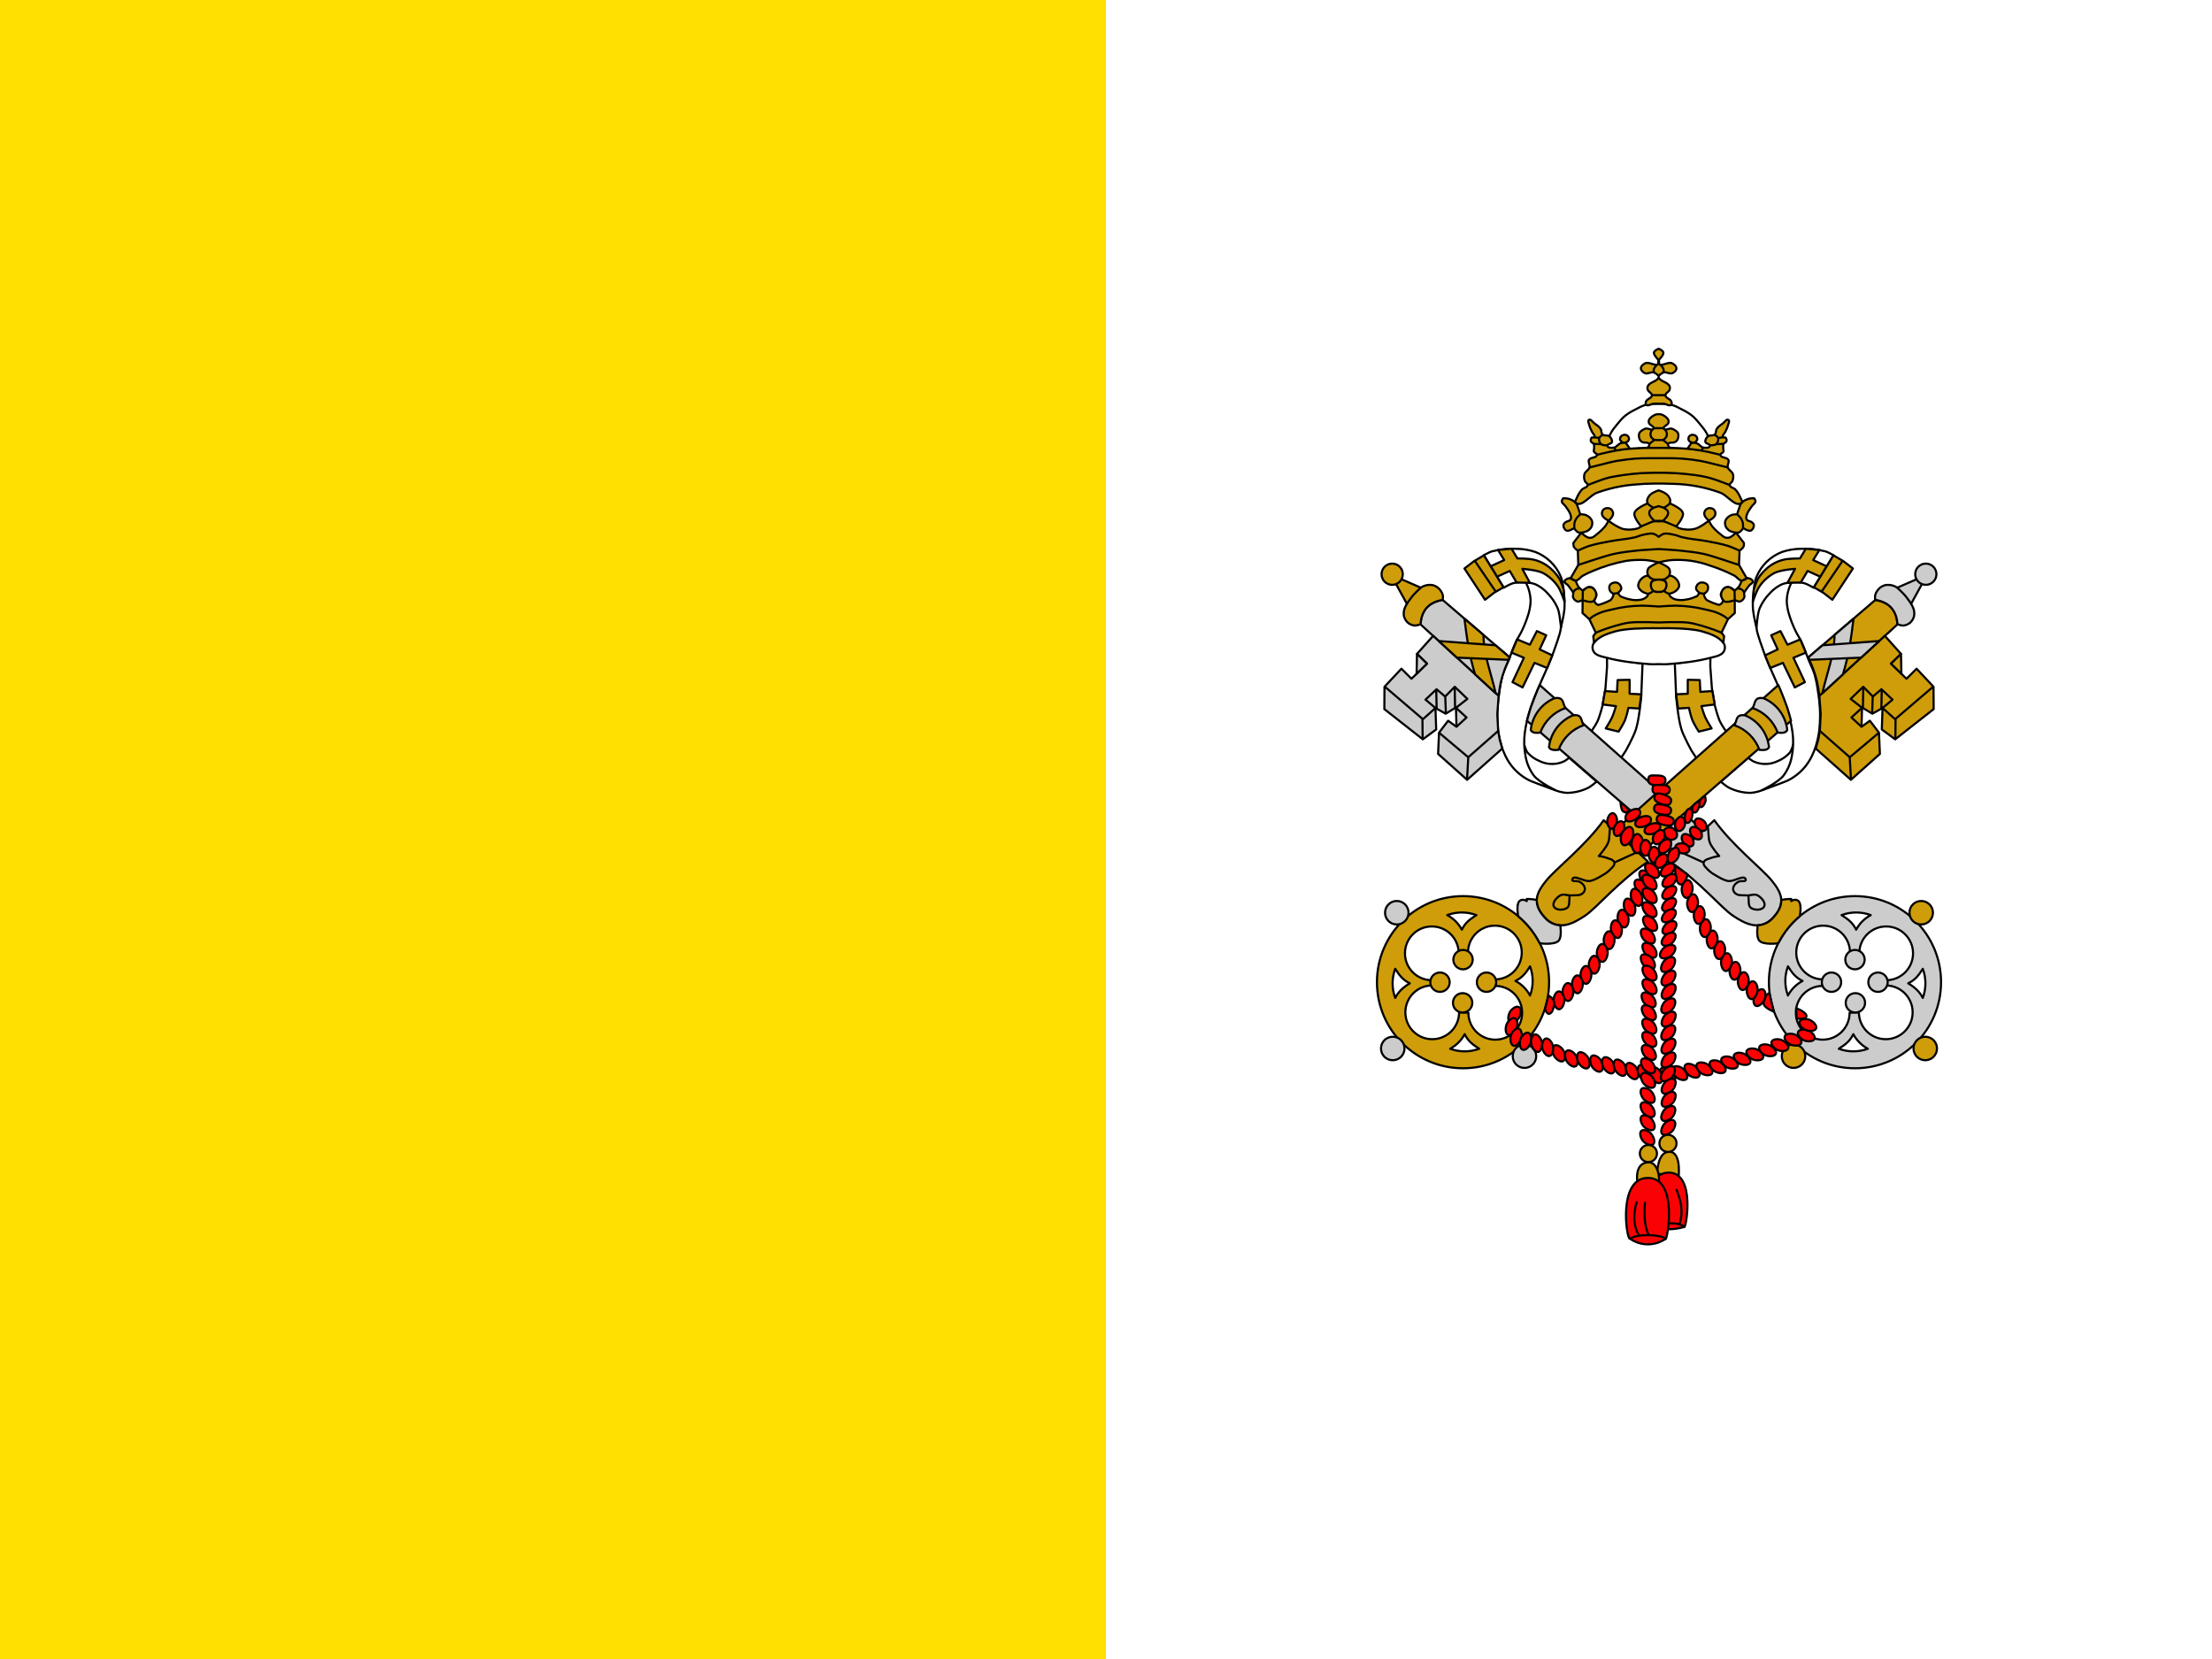
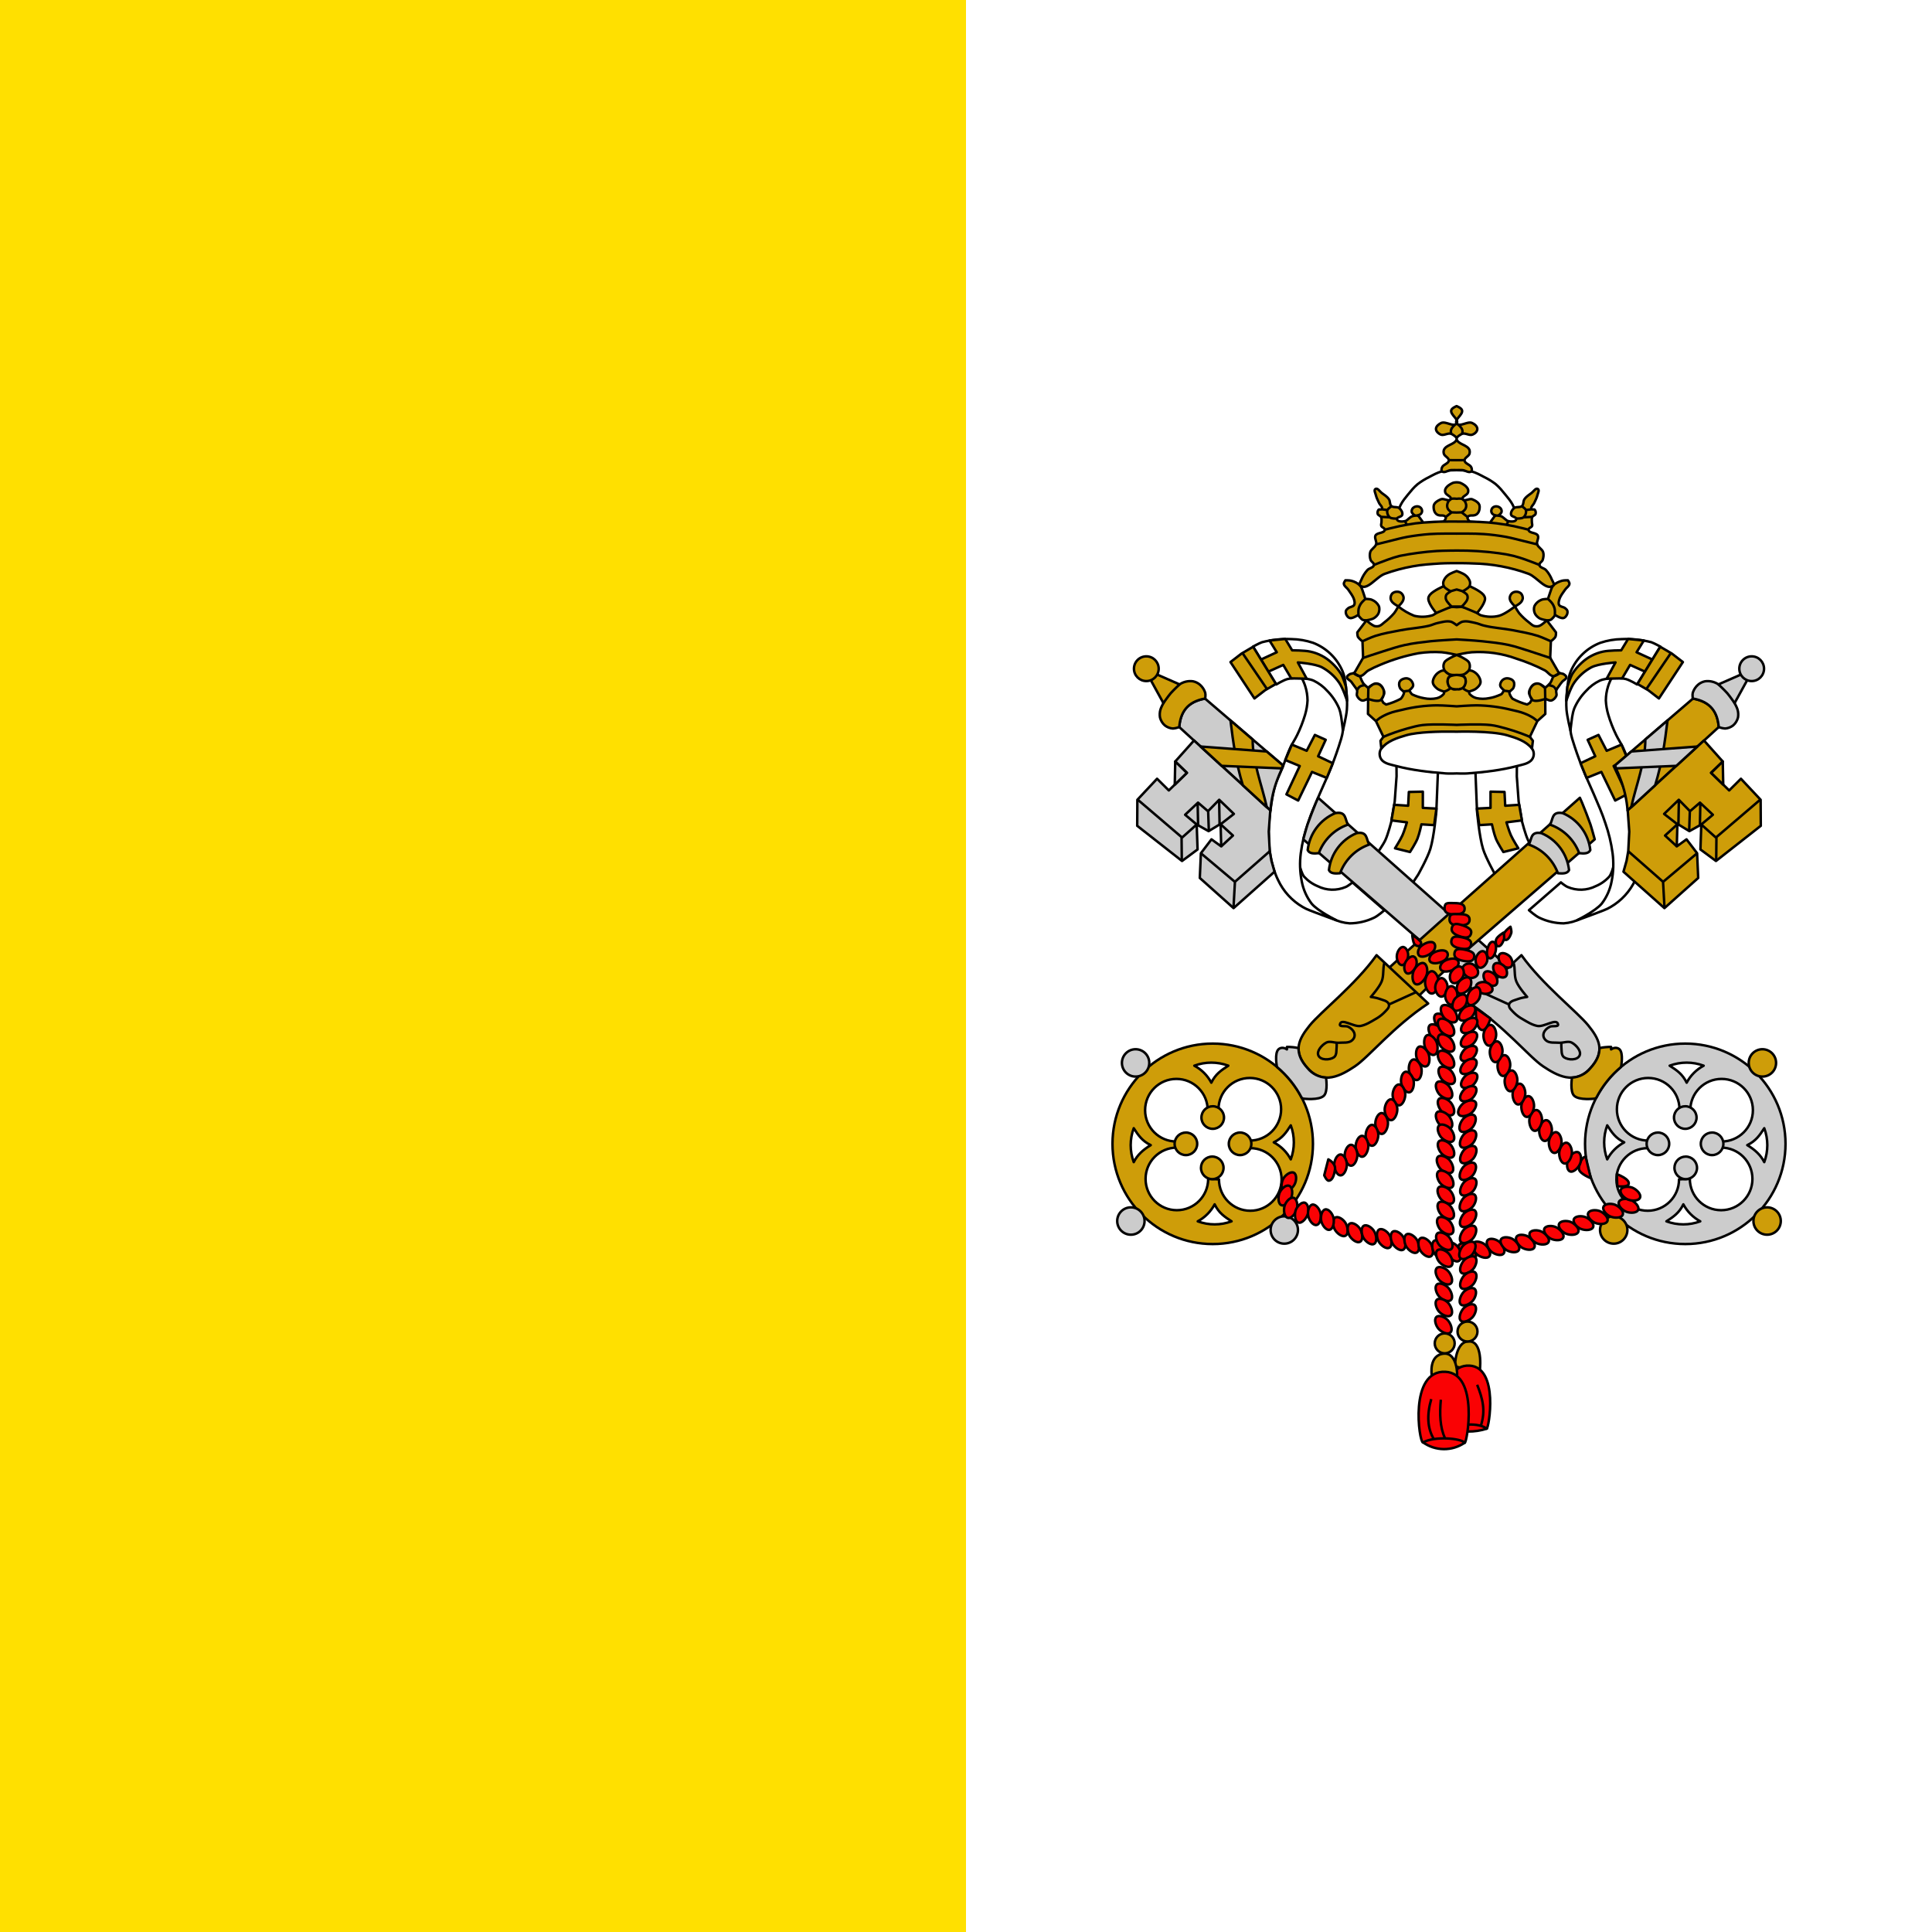
- <svg xmlns="http://www.w3.org/2000/svg" xmlns:xlink="http://www.w3.org/1999/xlink" id="flag-icons-va" viewBox="0 0 640 480">
-   <path fill="#fff" d="M320 0h320v480H320z" />
-   <path fill="#ffe000" d="M0 0h320v480H0z" />
+ <svg xmlns="http://www.w3.org/2000/svg" xmlns:xlink="http://www.w3.org/1999/xlink" id="flag-icons-va" viewBox="0 0 480 480">
+   <path fill="#fff" d="M240 0h240v480H240z" />
+   <path fill="#ffe000" d="M0 0h240v480H0z" />
  <g stroke="#000" stroke-linejoin="round" stroke-width="3.2">
-     <g fill="#ce9d09" stroke-linecap="round" transform="translate(123)scale(.192)">
+     <g fill="#ce9d09" stroke-linecap="round" transform="translate(5)scale(.192)">
      <g id="va-a">
        <path fill="#fff" d="m1781 990.3 16.2 3.8 25.6 4.2 11.8 1.3-2 50s-2.9 33-7.8 48.9c-3.6 11.7-15.7 33.2-15.7 33.2l-7.7 11.7-45.4-39.3s7.8-11 10.6-17c3.5-7.5 7.7-23.8 7.7-23.8l4.4-26 2.4-32.7zm-57 151.5 41.4 36s-8.4 7.4-13.4 9.7a74 74 0 0 1-31.6 7.3 58 58 0 0 1-22.3-6.2c-15.7-7.2-33-14.7-43.2-28.7-3.6-5-5-11.6-4.9-17.7.2-7 6.3-19.9 6.3-19.9s2.4 8.7 5.1 12a49 49 0 0 0 17.6 12.4 43 43 0 0 0 36.2 1.1c3.3-1.3 8.9-6 8.9-6z" />
        <path fill="#fff" d="M1658.7 877.7s3.2 6.6 4.2 10.1q2.9 9 3 18.6a79 79 0 0 1-3.2 18.6 171 171 0 0 1-10.3 26.3c-2.6 5.4-6 10.3-8.6 15.8-4.1 8.7-7 18-10.6 26.8-3 7.5-6.9 14.7-9.2 22.4-3 10.2-4.5 20.9-6 31.4a230 230 0 0 0-2.3 27.5c0 11 .3 22 2.3 32.6s5 21.2 9.8 31a79 79 0 0 0 31.8 34.8c5.5 3.4 11.9 5.3 18 7.8 8.3 3.3 25.4 9.3 25.4 9.3s-23.6-11.6-31.8-21.4a68 68 0 0 1-12.8-28.9 112 112 0 0 1-1.2-36.6 196 196 0 0 1 9.2-38.3c4.2-13.2 10-25.9 15.4-38.6 3.9-9.3 8.3-18.2 12-27.5q6.9-16.4 12.4-33.2c2.1-6.9 4.8-13.7 5.4-20.9a76 76 0 0 0-2.2-23.4 89 89 0 0 0-11.8-30.6 41 41 0 0 0-14.8-13.2c-5.7-2.9-12.5-5.4-18.9-4.1-2 .4-5.2 3.7-5.2 3.7" />
        <path fill="#fff" d="M1711.6 945.6s4.4-18 5.2-27.2q.8-11.8-.6-23.7c-1-8.7-1.5-17.8-4.9-25.9a68 68 0 0 0-38.2-37 92 92 0 0 0-28-4.8 130 130 0 0 0-38 4c-4 1.4-11.7 5.7-11.7 5.7l30 49s9.3-5.6 14.5-7a55 55 0 0 1 17-1.2c5.8.4 11.7 1 17 3.3a57 57 0 0 1 17.6 13.3 74 74 0 0 1 15 22c3 7.5 3.5 16 4.6 24.2.3 1.7.5 5.3.5 5.3" />
        <path d="M1717 906.7s-5.3-16.6-10.3-23.5a64 64 0 0 0-22.3-19.8c-9.4-4.7-31-6.2-31-6.2l11.4 21-20-.4-10.3-17.4-19.3 8.7-9.5-15.7 20.4-9.4-9.4-15.2 20.4-2 8.9 14.7s15.9 0 23.6 1.7a58 58 0 0 1 27.5 14.4 68 68 0 0 1 12 14.2c3 5.1 6.5 16.7 6.5 16.7z" />
        <path d="m1581.7 845 31.8 46.7m-18-54.8-15 8.8-14.3 11 31 47.1 13.7-10.6 14.1-8.2zm58.3 199 17.9-37 19.1 7.7 7.8-19-19-9 9.8-21.3-14-6.3-10.6 20.5-19.2-8-8.4 20 18.6 7.7-17.2 36.7zm143.2-11.1 18.1-.4v21l17.6.9-3 21.4-16.4-1s-2.7 12.5-5.1 18.4c-2.5 6.2-9.7 17.4-9.7 17.4l-19.4-4.8s7-11 9.7-17c2.4-5.4 5.7-16.6 5.7-16.6l-20-2.5 3.5-20.2 18.1 1.2z" />
      </g>
      <use xlink:href="#va-a" width="100%" height="100%" transform="matrix(-1 0 0 1 3717.8 0)" />
      <path fill="#fff" d="m1756.7 735.6-27.5 29.4 17 51 9.6 35.8-27.7 25.8 50.7 71-17.4 19.9a12 12 0 0 0-2.1 8.6q.5 4.3 3.6 7.3c4.5 4.1 11.3 5.1 17.3 6.7 21 5.6 42.9 8 64.6 9.7 4.7.4 14 0 14 0s9.4.4 14.1 0c21.8-1.6 43.6-4.1 64.7-9.7 6-1.6 12.7-2.6 17.3-6.7a12 12 0 0 0 1.4-15.9l-16.3-36 51.8-55.4-19.7-17.9-.5-43.2 17-51-25.5-25.7-23-61.2s-4.7-17.1-8.8-25c-2.4-4.6-5.8-8.7-9.2-12.8-4-4.9-8-9.9-12.8-13.9a85 85 0 0 0-14.6-9c-5.5-2.9-11-6-16.9-7.5-6.1-1.5-19-1.5-19-1.5s-12.7 0-18.9 1.5c-6 1.6-11.4 4.6-16.8 7.5a85 85 0 0 0-14.6 9c-4.9 4-8.9 9-12.9 13.9-3.3 4-6.7 8.2-9.1 12.9-4.1 7.8-8.9 24.9-8.9 24.9z" />
      <path d="M1963.3 933.1s-3.2-2.8-5-4a65 65 0 0 0-12-6c-5.5-2.2-11.5-3.3-17.3-4.7a197 197 0 0 0-44.3-5.7c-8.6 0-25.8 1.3-25.8 1.3s-17.2-1.3-25.8-1.3a195 195 0 0 0-44.3 5.7c-5.9 1.4-11.8 2.5-17.4 4.7a65 65 0 0 0-12 6c-1.7 1.2-5 4-5 4m218.8-42.7s-5.2-5.2-8.6-5.9a9 9 0 0 0-6.6 1.5 13 13 0 0 0-4 15.2c.8 2 2 4.3 4.1 5.2 4.8 1.9 15.4-2 15.4-2zm5.1-3.6c5.8.2 8 3.2 9.5 6.5m-243.2-2.9-.3 14s10.5 3.9 15.3 2c2-.9 3.4-3.1 4.2-5.2a13 13 0 0 0-4-15.2 9 9 0 0 0-6.6-1.5c-3.5.7-8.6 6-8.6 6zm-5.2-3.6c-5.8.2-8 3.2-9.4 6.5m198.1 1.4-8.4-1m-130 1 8.4-1m76 .8c-2.9-.4-7.6-4.2-7.6-4.2m-22.8 4.2c2.8-.4 7.6-4.2 7.6-4.2m141-19.3s-4.3 3.3-7.4 3.8l-1.2.7s-2 5.7-3.6 8.2a45 45 0 0 1-6.5 6.2s-4.8-4.1-7.7-5q-3.2-.8-6 .3a11 11 0 0 0-4.8 4.3c-1.4 2-2.7 4.6-2.6 7 .1 3 3.9 8.3 3.9 8.3l-2.6 4.5-3.7 2.3a90 90 0 0 1-19-7.5 19 19 0 0 1-4.4-9s4.5-2.7 5.6-5c1.2-2.5 1.6-6 .2-8.4-1.6-2.6-5.3-4-8.4-4a9 9 0 0 0-6.3 2.7c-1.6 1.8-3 4.5-2.5 7 .4 2.4 4.7 5.7 4.7 5.7s-1.8 4.6-3.8 5.5c-6 2.5-10 4-15.3 4.8a39 39 0 0 1-16.3 0 17 17 0 0 1-9-5.5c-.6-.9-.8-3-.8-3s6.5-1.7 9-3.7c2.6-2 5.3-4.6 5.9-7.8.5-3.2-1.2-6.6-3-9.2a18 18 0 0 0-7.6-6c-1.3-.6-4.3-.7-4.3-.7l-1 .9a15 15 0 0 1-4.7 3.8h-.1l-.2.1-1.1.6-.8.1-2.4.8s3.8 1.2 5 2.8q.9 1.4 1 3.3l.2 2q0 1.8-.7 3.4a9 9 0 0 1-1.7 3.5q-.7.9-1.6 1.4 0 0 0 0l-.2.1q-1.6 1-3.3 1.5c-1.4.4-4.2.1-4.3.1s5.5 0 7.6-1.6l.2-.1a11 11 0 0 0 3.8-7.2v-3q-.4-2.5-2.2-4.2c-2.4-2.1-9.3-2.4-9.4-2.4s-7 .3-9.4 2.4a8 8 0 0 0-2.3 4.2v3.1l.5 2.3q1 3 3.3 4.9l.2.1c2.2 1.6 7.6 1.6 7.7 1.6-.1 0-3 .3-4.3 0q-1.8-.6-3.4-1.6h-.1v-.1q-1-.5-1.7-1.4a9 9 0 0 1-1.7-3.5q-.5-1.6-.7-3.3l.2-2.1q.3-1.9 1.1-3.3c1.1-1.6 5-2.8 5-2.8l-2.5-.8-.7-.1-1.2-.6h-.1l-.1-.1a15 15 0 0 1-4.8-3.8l-1-.9s-3 0-4.2.7a18 18 0 0 0-7.6 6c-1.8 2.6-3.5 6-3 9.2s3.3 5.8 5.8 7.8c2.6 2 9 3.7 9 3.7s-.2 2.1-.8 3a17 17 0 0 1-9 5.5 39 39 0 0 1-16.3 0 59 59 0 0 1-15.2-4.8c-2-1-3.9-5.5-3.9-5.5s4.4-3.3 4.8-5.8c.4-2.4-1-5-2.6-6.9a9 9 0 0 0-6.2-2.8c-3.1 0-6.8 1.5-8.4 4.1-1.5 2.4-1 5.9.2 8.4 1 2.3 5.6 5 5.6 5a19 19 0 0 1-4.5 9 89 89 0 0 1-19 7.5l-3.6-2.3-2.6-4.5s3.7-5.2 3.8-8.2c.2-2.5-1.1-5-2.5-7.1a11 11 0 0 0-4.8-4.3q-2.8-1.1-6-.2c-3 .8-7.7 4.9-7.7 4.9s-4.8-3.8-6.5-6.2a49 49 0 0 1-3.7-8.2l-1.2-.7c-3-.5-7.3-3.8-7.3-3.8l-4.4 1s-4.1 2.1-4.2 4c0 2.8 3.8 4 5.5 6l4.1 5.7c1.2 1.8 2.9 3.4 3.5 5.5.6 2.3-1 5 0 7.2 1.2 2.7 3.7 5.4 6.7 6 2.6.5 7.6-2.6 7.6-2.6l-.2 19.9 10.3 9.3 9.7 20.3-3.8 5.2 1.1 10c7.5-9.6 20.5-13.8 32.2-17.2 15.7-4.5 44.6-4.8 58-4.7l7.3.1s44.3-1.4 65.2 4.6c11.7 3.4 24.7 7.6 32.2 17.2l1.2-10-3.9-5.2 9.7-20.3 10.3-9.3-.1-19.9s5 3.1 7.6 2.6c3-.6 5.5-3.3 6.7-6 1-2.2-.7-4.9 0-7.2.6-2 2.2-3.7 3.4-5.5q2-3 4.2-5.6c1.7-2.1 5.5-3.3 5.4-6 0-2-4.1-4.2-4.1-4.2zm-148.4-2.6c1 1 3 2.8 4.8 3.8l.2.1q.8.4 2 .7c2.8.8 7.8.3 8 .3h0c.1 0 5.1.5 8-.3l2-.7.2-.1c1.7-1 3.7-2.9 4.8-3.8q.8-1 1.3-2.2c1.1-2.7 1-6.1-.2-8.7-1.6-3-5.2-4.5-8.1-6.3-2.5-1.5-8-3.7-8-3.7a69 69 0 0 0-8 3.7c-3 1.8-6.6 3.3-8.1 6.3-1.3 2.6-1.4 6-.2 8.7q.5 1.2 1.3 2.2" />
      <path d="M1980.8 829.8s-11-5-16.6-6.9c-10.4-3.3-21.3-5.2-32-7.3-12.5-2.4-25.2-3-37.6-6-3.9-.8-7.5-2.7-11.5-3.5-5.4-1.1-11-2.9-16.4-1.7-3 .6-7.8 4.6-7.8 4.6s-4.9-4-7.8-4.6c-5.4-1.2-11.1.6-16.5 1.7-4 .8-7.6 2.7-11.4 3.6-12.4 2.9-25.2 3.5-37.7 6-10.7 2-21.5 3.9-32 7.2-5.6 1.8-16.5 6.9-16.5 6.9m197.4-45.1s5.4-2.9 7.3-5a10 10 0 0 0 2.7-5.3 9 9 0 0 0-2.3-6.5 9 9 0 0 0-6.2-2.2q-3 0-5.3 1.8a9 9 0 0 0-3 5.6c-.3 1.8.5 3.7 1.3 5.3a33 33 0 0 0 5.5 6.3m-151 0s4.1-3.8 5.4-6.3a9 9 0 0 0 1.4-5.3 9 9 0 0 0-3-5.6 8 8 0 0 0-5.3-1.8 9 9 0 0 0-6.3 2.2 9 9 0 0 0-2.2 6.5c.1 2 1.3 3.7 2.6 5.2 2 2.2 7.3 5 7.3 5zm-41.2 18-11.9 15.6s0 4 .8 5.8a24 24 0 0 0 5.9 5.7l.8 21.4-11.3 19.6-1 .2 7.3 3.8 1 .1c4.4-.3 7-5.2 10.9-7.4q7.3-4 15.2-7.2a240 240 0 0 1 50-15.1 142 142 0 0 1 29.5-1.2c6.6.5 19.4 3.4 19.5 3.4 0 0 12.9-3 19.5-3.4a141 141 0 0 1 57.8 8.3 240 240 0 0 1 36.9 15.2c3.8 2.2 6.5 7 10.8 7.4h1l7.3-4-1-.1-11.3-19.6.9-21.4s4.6-3.3 5.8-5.7c1-1.7.8-5.8.8-5.8l-11.9-15.6s-6 6-9.9 7.3q-3.2.9-6.5 0c-2.5-.8-4.4-2.9-6.5-4.5a84 84 0 0 1-12.9-12.1 70 70 0 0 1-5.3-8.7s-12.9 10.1-20.6 12.1c-7.6 2-16 1.6-23.5-.6-1.9-.6-5-3-5-3a42 42 0 0 0-26.4-8 42 42 0 0 0-26.4 8s-3.2 2.4-5 3a45 45 0 0 1-23.6.6 82 82 0 0 1-20.6-12.1s-3.1 6-5.3 8.7a84 84 0 0 1-12.9 12.1c-2 1.6-4 3.7-6.5 4.5q-3.2.9-6.4 0a37 37 0 0 1-10-7.3" />
      <path d="M1985.9 796.4s.4-5.7-.2-8.5a21 21 0 0 0-3.1-7c-1.5-2.3-5.7-6-5.7-6m-1.4 27.8s3.4.1 4.9-.6c2.6-1.3 6-6.3 6-6.3s6.7 4.6 10.4 4c1.8-.2 3.2-1.8 4.2-3.4a8 8 0 0 0 1.2-5.7c-.3-1.5-1.6-2.6-2.8-3.6-2.3-2-6.4-1.7-7.9-4.2-1.2-2-.5-4.9.2-7.1 1.4-4.8 4.7-8.7 7.5-12.8 1.7-2.6 5.3-4.4 5.6-7.5.2-1.6-2-4.6-2-4.6s-5.2-.1-7.7.6c-4 1.2-8.3 3-11.2 6.1-2.4 2.6-3 6.4-4.3 9.7-1 2.5-2.5 7.7-2.5 7.7s-6 0-8.7 1.2a17 17 0 0 0-8.7 7.7c-1.2 2.7-1 6.2 0 9 1.1 3 3.5 5.3 6.1 7 2.9 1.8 9.7 2.8 9.7 2.8M1740.8 775s-4.1 3.6-5.6 5.8a21 21 0 0 0-3.2 7.1c-.6 2.8-.1 8.5-.1 8.5m-17-45.5s-2.2 3-2 4.6c.4 3.1 4 5 5.7 7.5 2.7 4.1 6 8 7.5 12.8.6 2.2 1.3 5 .1 7-1.4 2.6-5.6 2.4-7.8 4.3-1.2 1-2.5 2.1-2.9 3.6a8 8 0 0 0 1.2 5.7c1 1.6 2.5 3.2 4.3 3.4 3.6.6 10.3-4 10.3-4s3.5 5 6 6.3c1.5.7 5 .6 5 .6s6.8-1 9.7-2.9c2.5-1.6 5-4 6-6.8 1-2.9 1.3-6.4 0-9.1a17 17 0 0 0-8.7-7.7c-2.6-1.3-8.7-1.2-8.7-1.2s-1.4-5.2-2.4-7.7c-1.3-3.3-2-7.1-4.4-9.7a25 25 0 0 0-11.2-6.1c-2.5-.7-7.7-.6-7.7-.6m135.6 14.3 8.4-2.4 8.3 2.4m-14.5 20s-6.5-5.8-7.7-9.8a8 8 0 0 1 .4-5.5c1.2-2.2 5.9-4.7 5.9-4.7s-7.1-3.4-9-6.6a9 9 0 0 1-.5-6.3 17 17 0 0 1 5.8-8c3.2-2.7 11.3-5.4 11.3-5.4s8 2.7 11.2 5.3a17 17 0 0 1 5.9 8.1c.5 2 .4 4.4-.6 6.3-1.9 3.2-9 6.6-9 6.6s4.8 2.5 6 4.7c.8 1.6.9 3.7.3 5.5-1.2 4-7.7 9.9-7.7 9.9l-6.1.4zm22.7-26.8s13.4 5.7 18 11.1c1.2 1.5 2.3 3.5 2.2 5.5-.5 7-10.3 18.2-10.3 18.2l-20-8.3h-12.9l-20 8.3s-9.8-11.3-10.2-18.2c-.2-2 1-4 2.2-5.5 4.5-5.4 18-11.1 18-11.1" />
      <path d="m1844.4 669.2 8-6.2 6.5.2-6.6-.2s-3.6-2.4-4.6-4.2a9 9 0 0 1-1-6c.5-2.7 2-5.5 4.4-6.9 2.3-1.3 7.8-.5 7.8-.5s5.5-.8 7.7.5c2.4 1.4 3.9 4.2 4.5 6.8.4 2 0 4.3-1 6-1 1.9-4.6 4.3-4.6 4.3l-6.7.2 6.5-.2 8 6.2m52.7 5.1-2.7 4.7m32.6-20-7.5 1m8.5 8.8-11.5.6m-1.5-13.8c1.5 1 4.2 2.9 4.6 4.6a10 10 0 0 1-3.1 9.2c-2.4 2-9.3 1.5-9.3 1.5m-181.7 33.6 17-4.2c8-2 16-4.2 24.2-5.7q14-2.4 28-3.5c11.8-.9 35.3-.6 35.3-.6s23.5-.3 35.2.6q14 1 28 3.5c8.2 1.5 16.2 3.8 24.3 5.7l17 4.2m-171.6-30.2 2.7 4.7m-32.7-20 7.5 1m-8.5 8.8 11.5.6m-6.4 16s12.5-3.2 18.8-4.5q10.5-2.2 21-3.7 12-1.4 24.3-2c9.6-.4 28.9-.3 28.9-.3s19.2 0 28.9.4a284 284 0 0 1 45.2 5.6c6.3 1.3 18.9 4.5 18.9 4.5M1781.6 671s-6.8.5-9.2-1.5c-2.5-2-4-6-3.2-9.2.7-2.4 5.6-5.2 5.6-5.2m63.1 74c-12 .8-24 1.5-35.8 3.7a220 220 0 0 0-36.2 9.7c-11.1 4-22.9 22.6-32 15.2-2-1.6.7-5 1.6-7.4a43 43 0 0 1 7.8-12.6c2.4-2.7 8-3 8.5-6.6.5-2.6-3.4-4-4.3-6.6a17 17 0 0 1-.5-10c1.2-4.1 6.5-6.2 7.7-10.3 1-3.6-2.5-7.8-.9-11.2 2.2-4.2 11.4-2.7 12-7.4.4-2.3-3.8-3-4.5-5.1-.6-1.6.3-3.3.3-5 0-2.1.4-4.5-.6-6.5-.9-1.7-3.7-2.1-4.3-4a6 6 0 0 1 1.1-5.4c1-1 3.7.4 4.3-.9 1.4-2.6-2.5-5.3-3.7-8-1.4-3.2-3.2-6.3-4-9.7-.6-2.7-3-7-.6-8.3 2.8-1.6 5.5 3.2 8 5.1 3.4 2.5 7.2 4.8 9.5 8.3 1.7 2.5.7 6.5 3 8.6 2.6 2.5 7.7.5 10.4 2.9 2.4 2 4.5 5.5 3.8 8.5s-7.6 2.9-7 5.8c.9 3.4 7 3.2 10.4 2.5 2-.3 3.5-2.2 5.1-3.4 1.4-1 2.4-2.2 4-2.8 1.6-.8 5.3-1 5.3-1l-2.1-.5s-3.2-2.5-3.5-4.3a6 6 0 0 1 1.6-5 8 8 0 0 1 5.5-2.2c1.7 0 3.5.7 4.6 1.9a6 6 0 0 1 1.7 4.8 6 6 0 0 1-2.3 3.7 13 13 0 0 1-4.6 1.5l2.3.6 6.1 8.5 26.6-1.5s3.3-3.3 2.6-5.2q-1-2.7-5.7-2.5c-8.5.4-10.3-6.8-10-12 .3-4.4 5.5-7.3 9.5-9 4-1.5 10.8 3.7 12.6-.1 1.5-3.3-5.8-5-7-8.5-.5-1.5-.5-3.4.2-4.8 1.8-3.6 5.7-6 9.4-7.7 1.6-.7 5-.8 5-.8s3.6.1 5.1.8c3.7 1.7 7.6 4.1 9.4 7.7.7 1.4.7 3.3.2 4.8-1.1 3.5-8.5 5.2-7 8.5 1.8 3.8 8.7-1.4 12.6.2s9.2 4.5 9.5 8.9c.3 5.2-1.4 12.4-10 12q-4.7-.2-5.7 2.5c-.6 1.9 2.7 5.2 2.7 5.2l26.5 1.5 6.1-8.5 2.3-.6s-3.3-.5-4.5-1.5a6 6 0 0 1-2.3-3.7c-.2-1.7.5-3.6 1.6-4.8s3-1.9 4.6-1.9q3.2 0 5.5 2.2c1.2 1.2 2 3.2 1.6 5s-3.5 4.3-3.5 4.3l-2.1.5s3.7.2 5.4 1c1.5.6 2.6 1.9 3.9 2.8 1.7 1.2 3.1 3 5.1 3.4 3.5.7 9.6 1 10.3-2.5.7-3-6.1-2.9-6.8-5.8-.7-3 1.3-6.5 3.7-8.5 2.7-2.4 7.9-.4 10.5-2.9 2.2-2 1.3-6 3-8.6 2.3-3.5 6-5.8 9.4-8.3 2.5-1.9 5.3-6.7 8-5.1 2.4 1.4 0 5.6-.6 8.3-.8 3.4-2.6 6.5-4 9.7-1.2 2.7-5 5.4-3.7 8 .7 1.3 3.3-.2 4.3.9a6 6 0 0 1 1.1 5.4c-.6 1.9-3.4 2.3-4.3 4-1 2-.5 4.4-.5 6.6 0 1.6.8 3.3.3 4.9-.8 2.1-5 2.8-4.6 5.1.7 4.7 9.9 3.2 12 7.4 1.7 3.4-1.9 7.6-.9 11.2 1.2 4.1 6.5 6.2 7.8 10.3 1 3.2.4 6.8-.6 10-.8 2.5-4.7 4-4.3 6.6.6 3.6 6.2 3.9 8.6 6.6q4.9 5.5 7.7 12.6c1 2.3 3.7 5.8 1.7 7.4-9.2 7.4-21-11.1-32-15.2a220 220 0 0 0-72-13.4c-7-.4-21-.4-21-.4s-14 0-21 .4m31.1-133.7-10.1.1-10.2-.1m17-33.9c2.6-5.6-2-9.7-6.8-13.8-4.8 4-9.4 8.2-6.8 13.8m14.1 46.8c3.9.2 8.6 4.2 11.6 1.7 1.3-1.2.7-3.7 0-5.3-1.6-3.8-8.4-4.7-8.7-8.8-.3-3.5 5.1-5.2 6.3-8.5q.8-2.7 0-5.3c-2.8-6.6-14.5-7-16.6-13.7-.9-3 6-6.5 6.8-6.9 4.4-1.9 9.7 2.7 14 .8 3-1.2 6.1-4.1 6-7.3 0-3.4-3.6-6.3-6.8-7.7-6.1-2.6-16.2 6-20 .5-3.4-5.1 8.7-11.1 7-17-.7-2.9-7-5.3-7-5.3s-6.1 2.4-6.9 5.3c-1.6 5.9 10.5 11.9 7 17-3.7 5.5-13.8-3.1-20-.5-3.1 1.4-6.8 4.3-6.8 7.7 0 3.2 3.1 6 6 7.3 4.3 1.9 9.7-2.7 14-.8.9.4 7.7 4 6.8 6.9-2 6.7-13.7 7-16.5 13.7a8 8 0 0 0 0 5.3c1.1 3.3 6.6 5 6.3 8.5-.3 4.1-7.2 5-8.7 8.8-.7 1.6-1.4 4.1 0 5.3 3 2.5 7.7-1.5 11.6-1.7 2.4-.2 7.3 0 7.3 0s4.8-.2 7.3 0" />
      <path fill="none" d="M1953.7 953.5s-7.1-3-10.8-4.3a258 258 0 0 0-20-6.5c-6.6-1.8-13.2-3.7-20-4.5-14.6-1.6-44-.2-44-.2s-29.4-1.4-44 .2c-6.8.8-13.5 2.7-20 4.5a258 258 0 0 0-30.9 10.8M1966 731s-12-4.8-18.1-6.9q-7.6-2.7-15.5-4.8-9.6-2.3-19.4-3.5a387 387 0 0 0-54.1-3.4s-17.2.1-25.8.6a377 377 0 0 0-47.8 6.3q-7.8 2-15.4 4.8c-6.1 2.1-18 6.9-18 6.9m-14.2 120.4s17.5-6 26.4-8.7c9.1-2.8 18.2-6 27.5-8 11.2-2.5 22.6-3.7 34-5 11-1.1 33.3-2.3 33.3-2.3s22.2 1.2 33.3 2.4c11.3 1.2 22.8 2.4 34 4.8 9.3 2 18.3 5.3 27.5 8.1l26.4 8.7" />
    </g>
-     <g fill="#ccc" transform="translate(123)scale(.192)">
+     <g fill="#ccc" transform="translate(5)scale(.192)">
      <g id="va-b">
        <path d="m1533.3 904 101.2 86.8s-5.2 11.2-7.3 17a143 143 0 0 0-9.3 41l-118-108c1.7-24.7 15.6-33.5 33.4-36.8z" />
        <path d="m1519 958.2-24.3 27.2 15.2 14.6-23.5 22.8-15.2-15.1-25.5 27.2-.2 33.7 58 45.5 20.1-14.9-1.1-32.3 15.4 8.6 15.5-9.4.8 29.1-12.6-9.1-13.7 18-1.4 32 43.7 39 53-47.1-4-14.1-2.2-12.7-1.3-25.1 2-27.5z" />
        <path d="m1494.7 985.4-.6 30 15.6-15.3z" />
        <path fill="none" d="m1572 1140.4-1.9 34.3m-18.6-139.7.6 31.8m-14.8-17.3.9 25.8m-14.5-36.3.6 29m-21.4 15.2.3 30.6m24.7-9.7 44 37 45.1-39.6m-171-66.9 57.6 49.2 18.9-16.9-15-12.6 16.7-15.7 12.9 11.1 14.5-14.8 19 18.3-17.2 13.4 16 14.6-15.2 14" />
        <path d="m1901.3 1229.3 48.7 44.6 10.7 31.5-62.6-6.7-35.7-35.3-38-35.2-164-142.1s3.5-13.1 5.6-19.5q5-13.9 10.6-27.5l3-6.8 183 162.3z" />
        <path d="M1942.7 1236c27 38 72.7 73.7 86.5 90.9 13.9 17.2 22.8 33.5 2.6 55.5s-43 9.5-61.1-2.6-49.6-51.3-94.8-81.3z" />
        <path d="m1926.7 1299.8-35.2-16m41-38.2c2.4 8 .5 16.8 3.6 24.4 3 7.6 14 20 14 20s-7 1-10.3 2.2c-4.7 1.9-12 2.7-13.1 7.7-1 4.3 4 8 7 11.2q4.7 4.5 10.4 7.6c6.1 3.6 12.4 7.6 19.4 8.9 8.7 1.6 25.1-10.8 26.6-2 .6 3.6-7.4 1.3-10.7 3-7.8 3.8-11.6 12-4.8 17.8 4.4 3.7 11.3 2.4 17 2.9 5.5.4 11.7-2.8 16.5 0 5.6 3.2 12.7 11 9.7 16.8-3 6-14.5 5.8-20 2-4-3-2.9-9.5-3.5-14.4v-4.4" />
        <circle cx="2154.7" cy="1480.1" r="129.7" />
        <path fill="#fff" d="M2106.1 1485.7a40.5 40.5 0 1 0 40.5 40.4l14-.6a40.5 40.5 0 1 0 40.5-40.5l.6-7.9a40.5 40.5 0 1 0-40.5-40.5l-14-1.2a40.5 40.5 0 1 0-40.5 40.5z" />
        <circle cx="2154.7" cy="1446.1" r="14.6" />
        <circle cx="2189.4" cy="1480.1" r="14.6" />
        <circle cx="2155.3" cy="1511.2" r="14.6" />
        <circle cx="2119.3" cy="1480.1" r="14.6" />
        <path fill="#fff" d="M2152.2 1558.4c-5.3 11-12.6 16-21.9 22a63 63 0 0 0 43.8 0 54 54 0 0 1-21.9-22zm-76.5-80.2c-11-5.3-16-12.6-22-22a63 63 0 0 0 0 44 53 53 0 0 1 22-22zm159.2 3.6c11-5.3 16-12.6 22-21.9a63 63 0 0 1 0 43.9c-4.7-9.3-12-16-22-22zm-78.4-80.8c-5.3-11-12.6-16-22-22a63 63 0 0 1 44 0 53 53 0 0 0-22 22z" />
      </g>
      <g fill="#ce9d09">
        <g id="va-c">
          <path d="M1533.5 903.8s.7-5 0-7.4a23 23 0 0 0-6.6-10.2 20 20 0 0 0-9.2-4.6 25 25 0 0 0-17.7 4.2l-15 6.2-5.5 17.7s-3.2 5.6-4 8.7a23 23 0 0 0-.5 10.1c1 3.9 3.2 7.6 6.3 10.2a19 19 0 0 0 10.3 4 28 28 0 0 0 8.3-1.9c1.6-18.6 9.9-32.8 33.5-36.9z" />
          <path d="m1500.3 885.6-38.8-17-3.1 3 21 38.2s6-8.7 9.4-12.7c3.6-4.1 11.5-11.5 11.5-11.5z" />
          <circle cx="1457.3" cy="865.3" r="16" />
          <path d="M1566.2 932.3c3.4 28 7.3 55.9 16 83.8l31 28.5c-6.5-29.3-18.4-58.5-18.3-87.7z" />
          <path d="m1613 972.4-85.4-6.4 27.2 25 78 3.3 1.2-4zm105.4 94.6a62 62 0 0 0-37.9 37c-6.4.7-12.3.7-14.4-4a59 59 0 0 1 35.7-47.8c15-2.8 12.2 8.9 16.6 14.7zm27.5 25.8a62 62 0 0 0-37.9 37.2c-6.3.5-12.3.6-14.4-4.1a59 59 0 0 1 35.8-47.8c15-2.8 12.1 8.9 16.5 14.7zm312.8 261.9a72 72 0 0 0-15.1 1.5c.3 8-3 16.6-11.8 26.2a33 33 0 0 1-23.7 12s-2.8 17.7 2.6 23.3c6.3 6.6 27.1 3.9 27.1 3.9l1.8-1.1a130 130 0 0 1 31.9-39.8l.3-1.3s3-16.5-2.1-21.5c-2.4-2.3-6.6-3-11 0z" />
          <circle cx="2254.5" cy="1375.4" r="17.7" />
          <circle cx="2260.6" cy="1580" r="17.7" />
          <circle cx="2062.1" cy="1591.6" r="17.7" />
        </g>
      </g>
    </g>
-     <g fill="#ce9d09" transform="matrix(-.192 0 0 .192 837 0)">
+     <g fill="#ce9d09" transform="matrix(-.192 0 0 .192 715 0)">
      <use xlink:href="#va-b" width="100%" height="100%" />
      <use xlink:href="#va-c" width="100%" height="100%" fill="#ccc" />
    </g>
-     <g fill="#fa0204" transform="translate(123)scale(.192)">
+     <g fill="#fa0204" transform="translate(5)scale(.192)">
      <path id="va-d" d="M1869.2 1175.8c0 5.4-4.5 7.4-13.3 7.4q-12.9.1-12.7-7.9c.2-8 4-6.7 12.7-6.7 8.8 0 13.3 1.8 13.3 7.2z" />
      <use xlink:href="#va-d" width="100%" height="100%" x="6.4" y="14.3" />
      <path d="M1877.3 1208.7c-1.7 5-6.7 5.6-15 2.7-8.2-3-11.2-6.6-9.4-11.7s6-5 14.3-2.1c8.2 2.9 12 6 10.1 11z" />
      <path id="va-e" d="M1877.5 1222.5c-1 5.3-5.9 6.4-14.4 4.7q-12.7-2.5-11-10.3c1-5.3 5.3-5.8 13.8-4s12.7 4.3 11.6 9.6z" />
      <use xlink:href="#va-e" width="100%" height="100%" x="4" y="16.1" />
      <path d="M1921.7 1216.2c-2.6-.7-2.3-5.3-1.6-7.9 1.2-4 8.4-9.1 8.4-9.1s1.8 5.6 1 8.2c-1.2 3.7-4 9.8-7.8 8.8z" />
      <path d="M1912.3 1224.4c-2.8-.6-3.2-5.5-2.5-8.3 1.2-4.3 9.7-9.3 9.7-9.3s1.5 6 .5 8.8c-1.3 3.7-3.9 9.7-7.7 8.8zm-10.8 15.6c-4.3-1.1-3.8-8.8-2.6-13 1-3.6 3.7-9.2 7.2-8.3 4.2 1 4.2 8.3 3.1 12.5-.9 3.8-4 9.8-7.7 8.8z" />
      <path d="M1888.7 1252.2c-4.2-1-6-7.6-5.1-11.9s5.3-10.4 9.7-9.4c4.5 1 6 8.3 5 12.8-1 4.1-5.4 9.4-9.6 8.5zm-2.2 7.4c-1 5-7.5 6.8-11.5 5.5s-9.5-7.1-8.4-12.5c1.2-5.4 8.2-6.8 12.3-5.2 3.9 1.5 8.7 7.2 7.6 12.2zm-85-49.3s5.1 2.5 7.3 4.8c2.3 2.4 5.1 3.3 3.7 6.9s-5.8 2.4-8.1-.2c-2.1-2.3-3-11.5-3-11.5zm25.3 8.7c5.3 1.1 5.1 7.2 2.5 11-2.8 3.8-10.9 8.9-16.4 7.8s-4.8-7.8-1.8-11.7c2.9-3.6 10.6-8 15.7-7z" />
      <path id="va-f" d="M1844.3 1230.5c4.8 2.2 3.4 8.1 0 11.2-3.6 3.2-12.6 6.3-17.7 4-5.2-2.2-3-8.6.8-11.7 3.6-3 12-5.6 16.9-3.5z" />
      <use xlink:href="#va-f" width="100%" height="100%" x="14" y="10.7" />
      <path d="M1863 1250.7c4.8.7 6 7.4 4.6 11.7-1.6 4.5-7.5 10.6-12.5 9.8s-6-8-4.2-12.6c1.6-4.2 7.3-9.7 12-9z" />
      <path d="M1875.1 1265.3c4 2.3 3 9.6.4 13.6-2.7 4.1-9.8 8.6-14 6.2-4.2-2.5-2.7-10.3.2-14.4 2.8-3.8 9.5-7.6 13.4-5.4zm-86.1-39.9c4.3-.3 7.2 6 7.1 10.6 0 4.9-3.3 12.4-7.7 12.8s-7.3-6.7-7-11.6c.1-4.6 3.4-11.4 7.6-11.8z" />
      <path d="M1803 1237.7c4 .9 5 7.8 3.5 12.2-1.6 4.6-7 10.8-11.3 9.8s-5-8.6-3.2-13.2c1.6-4.3 6.8-9.8 11-8.9z" />
      <path d="M1815.8 1246.2c5 1.2 6 9.8 4.2 15.3-1.8 5.7-8.2 13.4-13.4 12.2s-5.8-10.7-3.7-16.5c1.9-5.3 8-12.1 12.9-11z" />
      <path d="M1826.2 1256.8c5-.6 9 7 9.3 12.8.3 6-3 15.4-8.2 16-5.3.7-9.2-7.9-9.3-14-.1-5.6 3.3-14.2 8.2-14.8z" />
      <path id="va-g" d="M1838.6 1265.7c4.5-.6 8.2 5.8 8.4 10.5.3 5-2.7 12.8-7.4 13.4-4.9.6-8.4-6.6-8.5-11.6 0-4.7 3-11.8 7.5-12.3z" />
      <use xlink:href="#va-g" width="100%" height="100%" x="12.8" y="10.4" />
      <path id="va-h" d="M1929.3 1250.9c-3.3 2.8-9.7.3-12.6-2.9-3.1-3.3-5.3-10.5-1.8-13.5 3.4-3 10.2.2 13.2 3.6 2.7 3.3 4.4 10 1.2 12.8z" />
      <use xlink:href="#va-h" width="100%" height="100%" x="-7" y="12.8" />
      <use xlink:href="#va-h" width="100%" height="100%" x="-19.5" y="23.5" />
      <path d="M1905.2 1281.2c-1.1 4.1-8 5.6-12.1 4.5-4.4-1-10.2-5.8-9-10.2 1.3-4.4 8.7-5.6 13-4.3 4.2 1.2 9.2 5.9 8 10z" />
      <path d="M1887.2 1278.2c3.6 2.5 2.8 10.5.4 14.9-2.6 4.5-9 9.5-12.9 6.8s-2.5-11.3.2-15.8c2.5-4.2 8.7-8.4 12.3-6z" />
      <path d="M1869.6 1287.5c4 2.4 3 9.6.4 13.6-2.7 4.1-9.8 8.6-14 6.2-4.2-2.5-2.7-10.3.2-14.4 2.8-3.8 9.5-7.6 13.4-5.4z" />
      <path id="va-i" d="M1831.3 1313c-3.4 3.1-.7 11.2 2.8 15.2 3.7 4.2 11.8 8.1 15.4 4.7s.3-12-3.6-16.1c-3.7-3.9-11.2-7-14.6-3.9z" />
      <use xlink:href="#va-i" width="100%" height="100%" x="-7.3" y="13.8" />
      <path id="va-j" d="M1820.8 1339.5c-4.3 1.8-4.8 10.2-3 15.3 1.8 5.3 7.9 11.9 12.5 10 4.6-1.8 4.7-11 2.6-16.3-2-4.9-7.8-10.7-12-9z" />
      <use xlink:href="#va-j" width="100%" height="100%" x="-10.5" y="14.9" />
      <path id="va-k" d="M1802.7 1371c-4.6 1-6.5 9.3-5.5 14.6 1 5.5 6 13 10.8 11.9s6.4-10.2 5.2-15.7c-1.2-5.1-6-11.8-10.5-10.8z" />
      <use xlink:href="#va-k" width="100%" height="100%" x="-10.1" y="15.9" />
      <path id="va-l" d="M1784 1403.3c-4.6.2-8 8-8 13.3 0 5.6 3.5 13.9 8.4 13.7s8.2-8.8 8-14.5c-.2-5.3-3.7-12.7-8.3-12.5z" />
      <use xlink:href="#va-l" width="100%" height="100%" x="-10.3" y="19.2" />
      <use xlink:href="#va-l" width="100%" height="100%" x="-22.4" y="37" />
      <use xlink:href="#va-l" width="100%" height="100%" x="-34.9" y="52.3" />
      <use xlink:href="#va-l" width="100%" height="100%" x="-47.8" y="66.5" />
      <use xlink:href="#va-l" width="100%" height="100%" x="-62" y="78.1" />
      <use xlink:href="#va-l" width="100%" height="100%" x="-75.6" y="90.6" />
      <path d="m1692.8 1500.2-5.3 20.6s3 7.3 6 7c5.5-.6 7-9 8-14.5 1-8.4-8.7-13.1-8.7-13.1zm324.4 13.1c1.6 6 15.3 11.3 15.3 11.3l-6.7-27.8c-5.7.2-9.5 12.4-8.6 16.4z" />
      <path d="M2016 1491c-4.3-1.8-10.5 4-12.7 8.9-2.3 5.1-2.4 14 2.2 15.9 4.6 1.8 11-4.8 13.1-10 2-5 1.7-13.1-2.6-14.9z" />
      <path id="va-m" d="M2000.8 1478.7c-4.7-.3-8.7 7.2-9.2 12.5-.5 5.6 2.2 14.1 7.1 14.4 5 .2 9-8 9.3-13.7.3-5.3-2.6-13-7.2-13.2z" />
      <use xlink:href="#va-m" width="100%" height="100%" x="-13.4" y="-13.7" />
      <use xlink:href="#va-m" width="100%" height="100%" x="-25.9" y="-29.2" />
      <use xlink:href="#va-m" width="100%" height="100%" x="-38.7" y="-42.3" />
      <use xlink:href="#va-m" width="100%" height="100%" x="-49" y="-60.3" />
      <use xlink:href="#va-m" width="100%" height="100%" x="-60.3" y="-76.4" />
      <use xlink:href="#va-m" width="100%" height="100%" x="-70.6" y="-93.5" />
      <use xlink:href="#va-m" width="100%" height="100%" x="-79.8" y="-113.3" />
      <use xlink:href="#va-m" width="100%" height="100%" x="-89.8" y="-131.2" />
      <use xlink:href="#va-m" width="100%" height="100%" x="-98" y="-152.5" />
      <path d="M1883.8 1304.6s-1.6 26.6 8 28.3c6.1 1.1 10.9-14.9 10.9-14.9z" />
      <path id="va-n" d="M1862 1610.8c-2.9 3.6 1 11.2 5 14.7 4.3 3.6 12.9 6.2 15.9 2.3s-1.5-11.9-6-15.4c-4-3.2-12-5.3-14.9-1.6z" />
      <use xlink:href="#va-n" width="100%" height="100%" x="18.3" y="-2.2" />
      <use xlink:href="#va-n" width="100%" height="100%" x="36.8" y="-5.8" />
      <path id="va-o" d="M1916.2 1603.8c-2.3 4 2.6 11 7.1 13.8 4.8 3 13.7 4.3 16 0 2.5-4.4-3.2-11.6-8.1-14.4-4.6-2.6-12.8-3.4-15 .6z" />
      <use xlink:href="#va-o" width="100%" height="100%" x="20" y="-3.2" />
      <path id="va-p" d="M1953.5 1595.4c-2 4.3 3.6 10.7 8.4 13.1 5 2.5 14 3 16-1.5s-4.4-11.2-9.5-13.5c-4.8-2.2-13-2.3-15 2z" />
      <use xlink:href="#va-p" width="100%" height="100%" x="18.9" y="-5.6" />
      <path id="va-q" d="M1991.3 1583.9c-1.7 4.4 4.2 10.5 9.1 12.5 5.2 2.2 14.2 2.2 15.9-2.4 1.7-4.7-5-11-10.3-13-5-1.8-13.1-1.4-14.7 2.9z" />
      <use xlink:href="#va-q" width="100%" height="100%" x="19.2" y="-6.2" />
      <use xlink:href="#va-q" width="100%" height="100%" x="37.7" y="-14" />
      <use xlink:href="#va-q" width="100%" height="100%" x="57.5" y="-22.2" />
      <use xlink:href="#va-q" width="100%" height="100%" x="77.5" y="-28.6" />
      <use xlink:href="#va-q" width="100%" height="100%" x="79.9" y="-44.3" />
      <path d="M2066.7 1534.9s13.6 2 14.8-2.9c1.6-6.5-15.4-12.7-15.4-12.7z" />
      <path id="va-r" d="M1701.6 1575.6c-4 2.5-3 10.9-.4 15.5 2.7 4.9 9.8 10.4 14 7.8s2.8-11.7-.2-16.5c-2.7-4.5-9.4-9.2-13.4-6.8z" />
      <use xlink:href="#va-r" width="100%" height="100%" x="18.9" y="7.8" />
      <use xlink:href="#va-r" width="100%" height="100%" x="37" y="10.6" />
      <use xlink:href="#va-r" width="100%" height="100%" x="56.8" y="15.5" />
      <use xlink:href="#va-r" width="100%" height="100%" x="74.7" y="18.1" />
      <use xlink:href="#va-r" width="100%" height="100%" x="92.3" y="21.7" />
      <use xlink:href="#va-r" width="100%" height="100%" x="110.4" y="26.7" />
      <use xlink:href="#va-r" width="100%" height="100%" x="128.3" y="29.9" />
      <use xlink:href="#va-r" width="100%" height="100%" x="146.6" y="32.7" />
      <path d="M1648.2 1517.5c-4.2-2.1-11 3-13.6 7.6-2.7 5-3.8 13.8.6 16 4.4 2.3 11.5-3.6 14-8.6 2.5-4.7 3-12.9-1-15z" />
      <path d="M1642 1534.4c-4.4-1.6-10.4 4.4-12.4 9.4-2 5.2-2 14.1 2.7 15.8 4.7 1.6 10.9-5.2 12.8-10.5 1.8-5 1.3-13.1-3-14.7z" />
      <path d="M1647.7 1550c-4.5-1.2-10 5.3-11.5 10.4-1.6 5.4-.6 14.3 4.2 15.5s10.3-6.1 11.8-11.6c1.3-5.1 0-13.2-4.5-14.4z" />
      <path d="M1662.4 1556.3c-4.5-1.3-10.2 5-11.9 10-1.7 5.4-1 14.3 3.7 15.7s10.5-5.8 12.1-11.2c1.5-5 .5-13.2-4-14.5z" />
      <path id="va-s" d="M1672 1558.8c-4.6 1.1-6.3 9.4-5.2 14.7 1.1 5.5 6.2 12.8 11 11.6s6.2-10.3 4.8-15.8c-1.2-5-6.2-11.6-10.7-10.5z" />
      <use xlink:href="#va-s" width="100%" height="100%" x="16.8" y="6.2" />
      <use xlink:href="#va-i" width="100%" height="100%" x="8.6" y="-11.2" />
      <use xlink:href="#va-i" width="100%" height="100%" x="4.7" y="6.5" />
      <use xlink:href="#va-i" width="100%" height="100%" x="4.9" y="26.7" />
      <use xlink:href="#va-i" width="100%" height="100%" x="4.7" y="47.9" />
      <use xlink:href="#va-i" width="100%" height="100%" x="5.6" y="68.6" />
      <use xlink:href="#va-i" width="100%" height="100%" x="2.2" y="87.7" />
      <use xlink:href="#va-i" width="100%" height="100%" x="4.7" y="109.1" />
      <use xlink:href="#va-i" width="100%" height="100%" x="2.2" y="126.4" />
      <use xlink:href="#va-i" width="100%" height="100%" x="4.7" y="143.5" />
      <use xlink:href="#va-i" width="100%" height="100%" x="4.7" y="163.9" />
      <use xlink:href="#va-i" width="100%" height="100%" x="3.4" y="183.9" />
      <use xlink:href="#va-i" width="100%" height="100%" x="3.7" y="203.1" />
      <use xlink:href="#va-i" width="100%" height="100%" x="4.4" y="223.5" />
      <use xlink:href="#va-i" width="100%" height="100%" x="4.4" y="243.3" />
      <use xlink:href="#va-i" width="100%" height="100%" x="3.7" y="263.1" />
      <use xlink:href="#va-i" width="100%" height="100%" x="2.5" y="283.2" />
      <use xlink:href="#va-i" width="100%" height="100%" x="2.5" y="305.1" />
      <use xlink:href="#va-i" width="100%" height="100%" x="1.9" y="327.9" />
      <use xlink:href="#va-i" width="100%" height="100%" x="1.9" y="349.3" />
      <use xlink:href="#va-i" width="100%" height="100%" x="1.9" y="369" />
      <use xlink:href="#va-i" width="100%" height="100%" x="1.3" y="391.3" />
      <path id="va-t" d="M1882.2 1303.2c2.5 3.7-1.3 10.8-5.1 14-4 3.2-12 5.4-14.5 1.5-2.6-4 1.9-11.4 6-14.6 4-3 11.2-4.6 13.6-1z" />
      <use xlink:href="#va-t" width="100%" height="100%" x="2.7" y="16.1" />
      <use xlink:href="#va-t" width="100%" height="100%" x="2.4" y="34.1" />
      <use xlink:href="#va-t" width="100%" height="100%" x="2.1" y="52.4" />
      <use xlink:href="#va-t" width="100%" height="100%" x="1.8" y="69.1" />
      <use xlink:href="#va-t" width="100%" height="100%" x="2.7" y="87.1" />
      <use xlink:href="#va-t" width="100%" height="100%" x="1.5" y="104.4" />
      <path d="M1883.3 1426c2.6 3.9-1.5 11.3-5.7 14.5-4.5 3.4-13.2 5.7-16 1.6s2-11.8 6.6-15c4.4-3.1 12.4-4.8 15-1z" />
      <path id="va-u" d="M1882 1443.6c3.5 3.2.8 11.3-2.7 15.3-3.7 4.2-11.8 8-15.3 4.7-3.6-3.5-.3-12 3.6-16.2 3.6-3.8 11.1-7 14.5-3.8z" />
      <use xlink:href="#va-u" width="100%" height="100%" x=".6" y="20.4" />
      <use xlink:href="#va-u" width="100%" height="100%" x=".9" y="40.5" />
      <use xlink:href="#va-u" width="100%" height="100%" x=".3" y="62.1" />
      <use xlink:href="#va-u" width="100%" height="100%" x=".9" y="82.2" />
      <use xlink:href="#va-u" width="100%" height="100%" x=".3" y="102.6" />
      <use xlink:href="#va-u" width="100%" height="100%" x=".6" y="123" />
      <use xlink:href="#va-u" width="100%" height="100%" x=".6" y="143.7" />
      <use xlink:href="#va-u" width="100%" height="100%" x="-.3" y="164.4" />
      <use xlink:href="#va-u" width="100%" height="100%" x=".9" y="183.3" />
      <use xlink:href="#va-u" width="100%" height="100%" x=".9" y="203.1" />
      <use xlink:href="#va-u" width="100%" height="100%" x=".3" y="224.4" />
      <use xlink:href="#va-u" width="100%" height="100%" x=".3" y="245.4" />
    </g>
-     <g transform="translate(123)scale(.192)">
+     <g transform="translate(5)scale(.192)">
      <path fill="#fa0204" d="M1849.6 1848.3a77 77 0 0 0 48.3.4l-17.5-28" />
      <path fill="#ce9d09" d="m1888.3 1776.2-31.7-8.2s.4-35.2 20.4-32.1c16.6 2.5 12 40.3 11.3 40.3z" />
      <circle cx="1872.9" cy="1723" r="12.9" fill="#ce9d09" />
      <path fill="#fa0204" d="M1885.4 1791.9c7 17.8 11.3 33.2 4.7 53.3m7.6 3.5c-10.2-8.3-36.6-5.9-48-.4-4.4 0-16.4-83.2 25.7-81.2 38.8 2 25 82 22.3 81.6z" />
    </g>
-     <g transform="translate(123)scale(.192)">
+     <g transform="translate(5)scale(.192)">
      <path fill="#fa0204" d="M1815.2 1866.3a47 47 0 0 0 54.2.5l-40.2-42" />
      <circle cx="1843.4" cy="1738.3" r="12.9" fill="#ce9d09" />
      <path fill="#ce9d09" d="m1859.3 1780-32.7-.6s-4.2-26.6 16.2-27.8c16.9-1 17.2 28.4 16.5 28.4z" />
      <path fill="#fa0204" d="M1843.6 1860.7c-6.3-13.9-6.9-31-5.2-49.5m-9.4 50.4c-7.7-13.2-9.1-30-3-51.2m43.4 56.6c-5-6.2-40.3-8.8-54.1-.4-5 0-18.6-93.8 29-91.5 43.6 2.1 28 92.3 25 91.9z" />
    </g>
  </g>
</svg>
